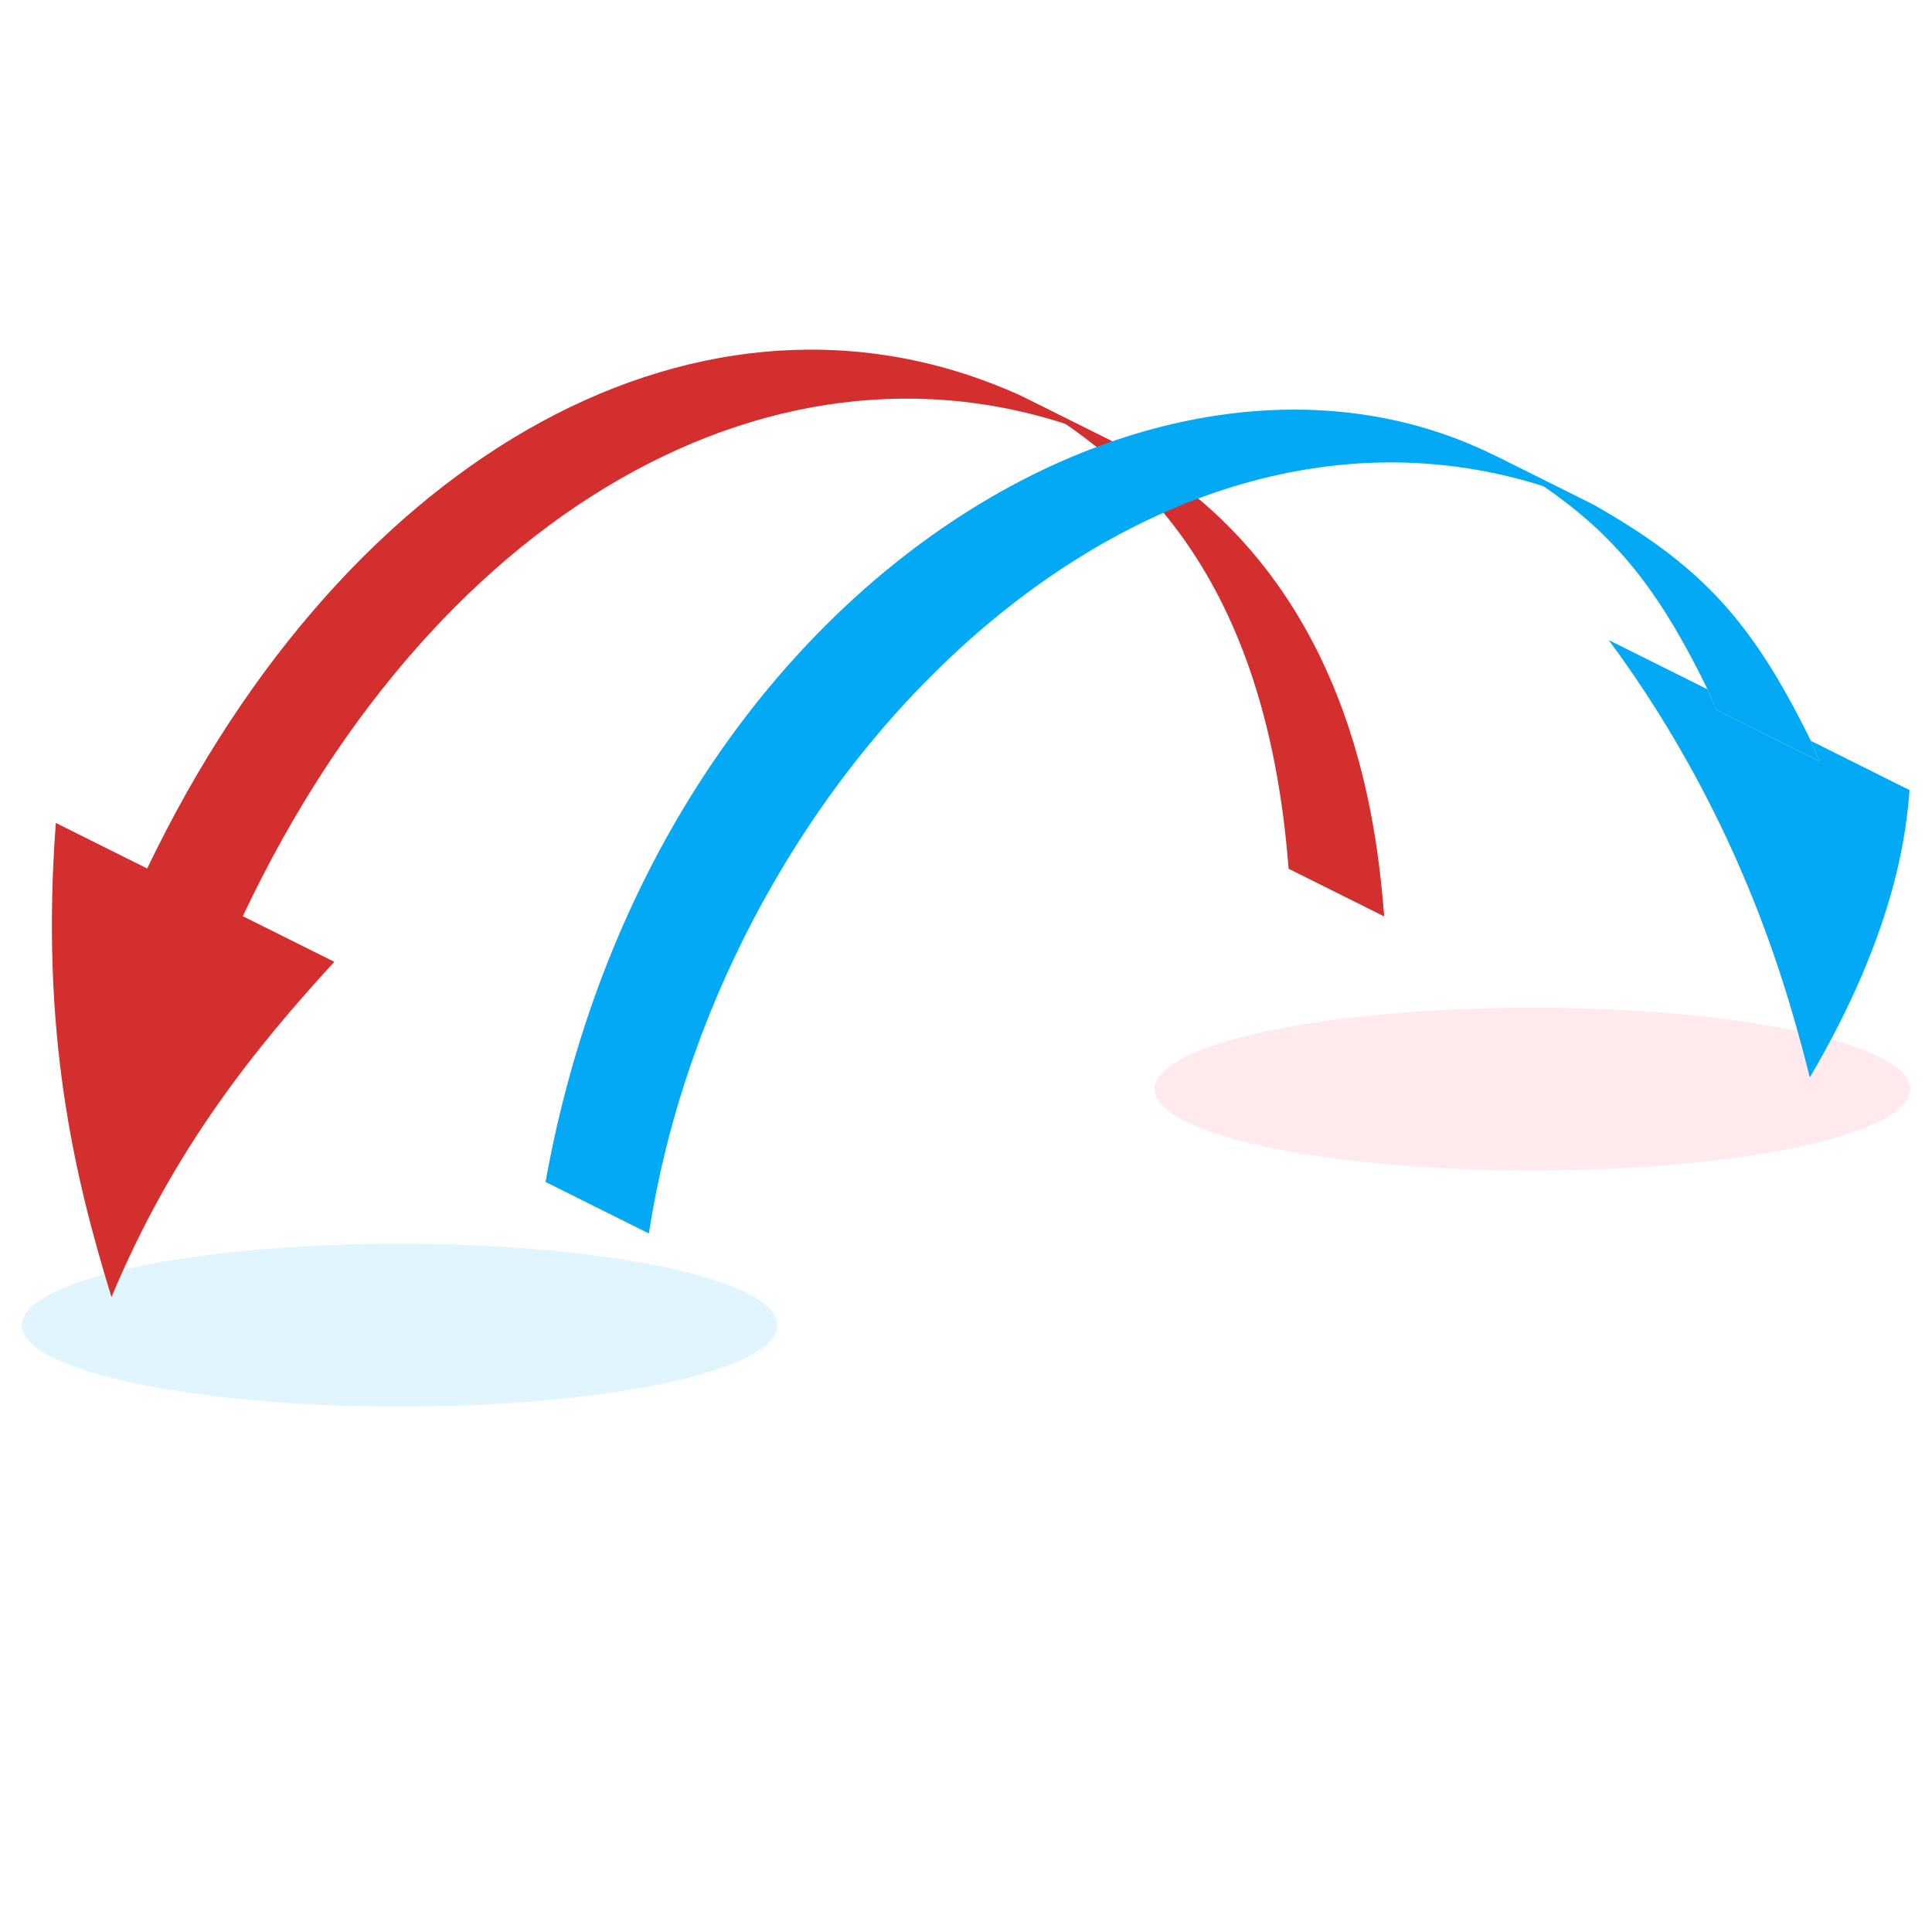
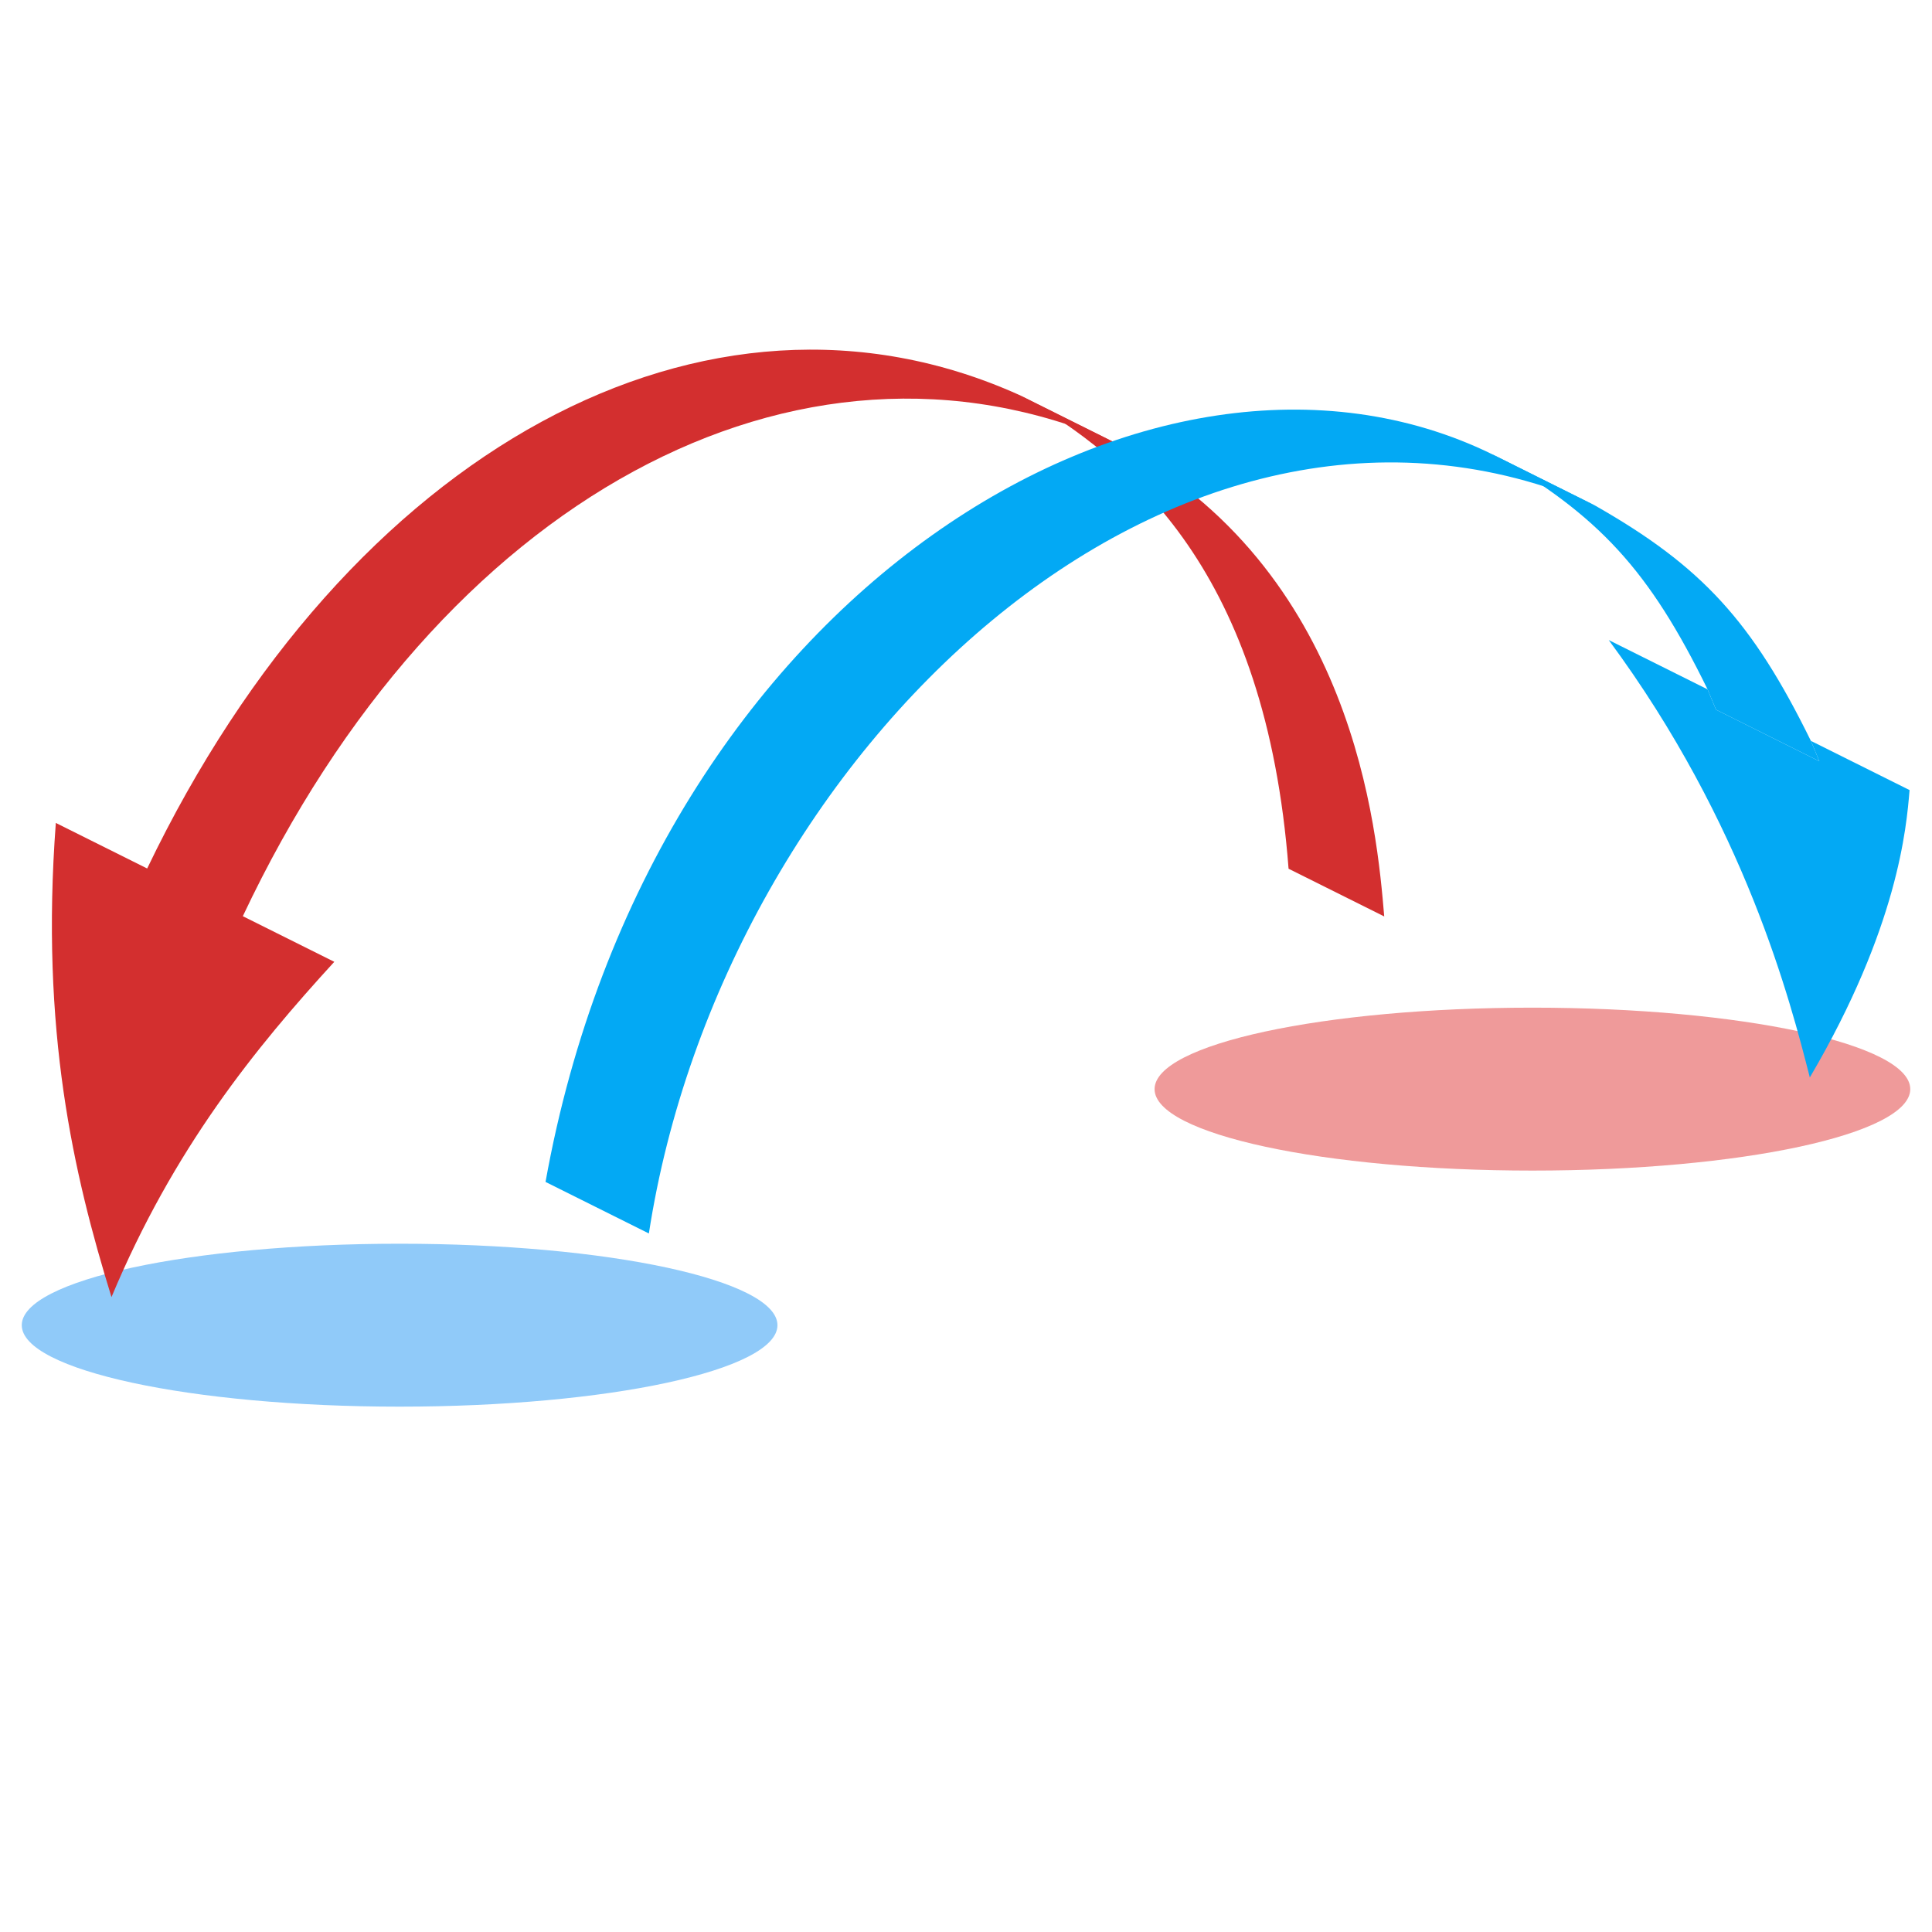
<svg xmlns="http://www.w3.org/2000/svg" xmlns:xlink="http://www.w3.org/1999/xlink" version="1.1" id="Layer_1" x="0px" y="0px" width="400px" height="400px" viewBox="0 0 400 400" style="enable-background:new 0 0 400 400;" xml:space="preserve">
-   <ellipse style="fill:#E1F5FE;" cx="82.735" cy="274.366" rx="78.229" ry="16.866" />
-   <ellipse style="fill:#FFEBEE;" cx="317.272" cy="225.491" rx="78.229" ry="16.866" />
+   <ellipse style="fill:#90CAF9;" cx="82.735" cy="274.366" rx="78.229" ry="16.866" />
+   <ellipse style="fill:#EF9A9A;" cx="317.272" cy="225.491" rx="78.229" ry="16.866" />
  <g id="Layer_2">
    <g>
      <g>
        <g style="enable-background:new    ;">
          <g style="enable-background:new    ;">
            <g>
-               <defs>
-                 <path id="SVGID_1_" d="M261.268,106.83c58.133,29.179,73.496,116.295,34.317,194.577l-73.38-36.595         c39.18-78.282,23.816-165.398-34.317-194.577C209.902,81.212,239.268,95.823,261.268,106.83z" />
-               </defs>
-               <clipPath id="SVGID_2_">
-                 <use xlink:href="#SVGID_1_" style="overflow:visible;" />
-               </clipPath>
-               <g style="clip-path:url(#SVGID_2_);">
-                 <g>
+               <g>
+                 <defs>
+                   <path id="SVGID_1_" d="M261.268,106.83c58.133,29.179,73.496,116.295,34.317,194.577l-73.38-36.595          c39.18-78.282,23.816-165.398-34.317-194.577C209.902,81.212,239.268,95.823,261.268,106.83z" />
+                 </defs>
+                 <clipPath id="SVGID_2_">
+                   <use xlink:href="#SVGID_1_" style="overflow:visible;" />
+                 </clipPath>
+                 <g style="clip-path:url(#SVGID_2_);">
                  <g>
-                     <path style="fill:#D32F2F;" d="M230.791,91.631l-19.804-9.876c23.513,13.448,51.103,36.752,55.798,98.106           c6.602,3.292,13.203,6.584,19.804,9.877C285.085,171.951,280.513,117.824,230.791,91.631" />
+                     <g>
+                       <path style="fill:#D32F2F;" d="M230.791,91.631l-19.804-9.876c23.513,13.448,51.103,36.752,55.798,98.106            c6.602,3.292,13.203,6.584,19.804,9.877C285.085,171.951,280.513,117.824,230.791,91.631" />
+                     </g>
                  </g>
                </g>
              </g>
            </g>
          </g>
          <g style="enable-background:new    ;">
            <g>
-               <defs>
-                 <path id="SVGID_3_" d="M119.385,390.315l-73.38-36.595c-58.133-29.179-73.496-116.295-34.317-194.577         s118.067-118.088,176.2-88.908l73.38,36.595c-58.133-29.179-137.02,10.626-176.2,88.908S61.252,361.136,119.385,390.315z" />
-               </defs>
-               <clipPath id="SVGID_4_">
-                 <use xlink:href="#SVGID_3_" style="overflow:visible;" />
-               </clipPath>
-               <g style="clip-path:url(#SVGID_4_);">
-                 <g>
+               <g>
+                 <defs>
+                   <path id="SVGID_3_" d="M119.385,390.315l-73.38-36.595c-58.133-29.179-73.496-116.295-34.317-194.577          s118.067-118.088,176.2-88.908l73.38,36.595c-58.133-29.179-137.02,10.626-176.2,88.908S61.252,361.136,119.385,390.315z" />
+                 </defs>
+                 <clipPath id="SVGID_4_">
+                   <use xlink:href="#SVGID_3_" style="overflow:visible;" />
+                 </clipPath>
+                 <g style="clip-path:url(#SVGID_4_);">
                  <g>
-                     <path style="fill:#D32F2F;" d="M230.791,91.631c-65.578-28.569-139.809,11.755-180.516,98.058           c6.313,3.148,12.624,6.296,18.937,9.444C52.856,217,35.947,237.777,23.081,268.551           c-7.888-25.583-14.743-55.183-11.523-98.171c6.304,3.144,12.609,6.288,18.913,9.432           c41.67-86.821,115.9-127.144,180.516-98.058L230.791,91.631" />
+                     <g>
+                       <path style="fill:#D32F2F;" d="M230.791,91.631c-65.578-28.569-139.809,11.755-180.516,98.058            c6.313,3.148,12.624,6.296,18.937,9.444C52.856,217,35.947,237.777,23.081,268.551            c-7.888-25.583-14.743-55.183-11.523-98.171c6.304,3.144,12.609,6.288,18.913,9.432            c41.67-86.821,115.9-127.144,180.516-98.058L230.791,91.631" />
+                     </g>
                  </g>
                </g>
              </g>
            </g>
          </g>
        </g>
      </g>
    </g>
    <g>
      <g>
        <g style="enable-background:new    ;">
          <g style="enable-background:new    ;">
            <g>
-               <defs>
-                 <path id="SVGID_5_" d="M353.996,116.515c58.133,29.179,73.496,116.295,34.317,194.577l-73.373-36.591         c39.18-78.282,23.816-165.398-34.317-194.577C302.635,90.9,331.998,105.509,353.996,116.515z" />
-               </defs>
-               <clipPath id="SVGID_6_">
-                 <use xlink:href="#SVGID_5_" style="overflow:visible;" />
-               </clipPath>
-               <g style="clip-path:url(#SVGID_6_);">
-                 <g>
+               <g>
+                 <defs>
+                   <path id="SVGID_5_" d="M353.996,116.515c58.133,29.179,73.496,116.295,34.317,194.577l-73.373-36.591          c39.18-78.282,23.816-165.398-34.317-194.577C302.635,90.9,331.998,105.509,353.996,116.515z" />
+                 </defs>
+                 <clipPath id="SVGID_6_">
+                   <use xlink:href="#SVGID_5_" style="overflow:visible;" />
+                 </clipPath>
+                 <g style="clip-path:url(#SVGID_6_);">
                  <g>
-                     <path style="fill:#03A9F4;" d="M374.704,223.079c-3.995-15.656-13.351-52.316-41.629-90.559           c6.819,3.4,13.637,6.801,20.457,10.201l1.754,4.217c7.131,3.556,14.263,7.113,21.394,10.669l-1.754-4.217           c6.81,3.396,13.621,6.793,20.43,10.189C394.708,171.343,392.987,191.963,374.704,223.079" />
-                     <path style="fill:#03A9F4;" d="M376.68,157.608l-1.754-4.217c-12.156-24.767-22.591-36.149-44.662-48.711           c-2.201-1.098-5.136-2.561-7.337-3.659c-1.101-0.548-2.568-1.281-3.669-1.83c-2.201-1.098-5.136-2.561-7.337-3.659           c-0.915-0.457-2.136-1.065-3.051-1.521c22.184,12.688,32.619,24.07,44.662,48.711l1.754,4.217           C362.417,150.495,369.549,154.051,376.68,157.608" />
+                     <g>
+                       <path style="fill:#03A9F4;" d="M374.704,223.079c-3.995-15.656-13.351-52.316-41.629-90.559            c6.819,3.4,13.637,6.801,20.457,10.201l1.754,4.217c7.131,3.556,14.263,7.113,21.394,10.669l-1.754-4.217            c6.81,3.396,13.621,6.793,20.43,10.189C394.708,171.343,392.987,191.963,374.704,223.079" />
+                       <path style="fill:#03A9F4;" d="M376.68,157.608l-1.754-4.217c-12.156-24.767-22.591-36.149-44.662-48.711            c-2.201-1.098-5.136-2.561-7.337-3.659c-1.101-0.548-2.568-1.281-3.669-1.83c-2.201-1.098-5.136-2.561-7.337-3.659            c-0.915-0.457-2.136-1.065-3.051-1.521c22.184,12.688,32.619,24.07,44.662,48.711l1.754,4.217            C362.417,150.495,369.549,154.051,376.68,157.608" />
+                     </g>
                  </g>
                </g>
              </g>
            </g>
          </g>
          <g style="enable-background:new    ;">
            <g>
-               <defs>
-                 <path id="SVGID_7_" d="M212.112,400l-73.373-36.591c-58.133-29.179-73.496-116.295-34.317-194.577         s118.067-118.088,176.2-88.908l73.373,36.591c-58.133-29.179-137.02,10.626-176.2,88.908S153.979,370.821,212.112,400z" />
-               </defs>
-               <clipPath id="SVGID_8_">
-                 <use xlink:href="#SVGID_7_" style="overflow:visible;" />
-               </clipPath>
-               <g style="clip-path:url(#SVGID_8_);">
-                 <g>
+               <g>
+                 <defs>
+                   <path id="SVGID_7_" d="M212.112,400l-73.373-36.591c-58.133-29.179-73.496-116.295-34.317-194.577          s118.067-118.088,176.2-88.908l73.373,36.591c-58.133-29.179-137.02,10.626-176.2,88.908S153.979,370.821,212.112,400z" />
+                 </defs>
+                 <clipPath id="SVGID_8_">
+                   <use xlink:href="#SVGID_7_" style="overflow:visible;" />
+                 </clipPath>
+                 <g style="clip-path:url(#SVGID_8_);">
                  <g>
-                     <path style="fill:#03A9F4;" d="M330.264,104.68c-87.135-37.96-180.559,51.134-195.923,150.696           c-2.201-1.098-5.136-2.561-7.337-3.659c-1.101-0.548-2.568-1.281-3.669-1.83c-2.201-1.098-5.136-2.561-7.337-3.659           c-0.915-0.457-2.136-1.065-3.051-1.521C134.86,122.773,238.992,59.929,308.87,94.011           C316.002,97.567,323.133,101.123,330.264,104.68" />
+                     <g>
+                       <path style="fill:#03A9F4;" d="M330.264,104.68c-87.135-37.96-180.559,51.134-195.923,150.696            c-2.201-1.098-5.136-2.561-7.337-3.659c-1.101-0.548-2.568-1.281-3.669-1.83c-2.201-1.098-5.136-2.561-7.337-3.659            c-0.915-0.457-2.136-1.065-3.051-1.521C134.86,122.773,238.992,59.929,308.87,94.011            C316.002,97.567,323.133,101.123,330.264,104.68" />
+                     </g>
                  </g>
                </g>
              </g>
            </g>
          </g>
        </g>
      </g>
    </g>
  </g>
-   <g>
- </g>
</svg>
